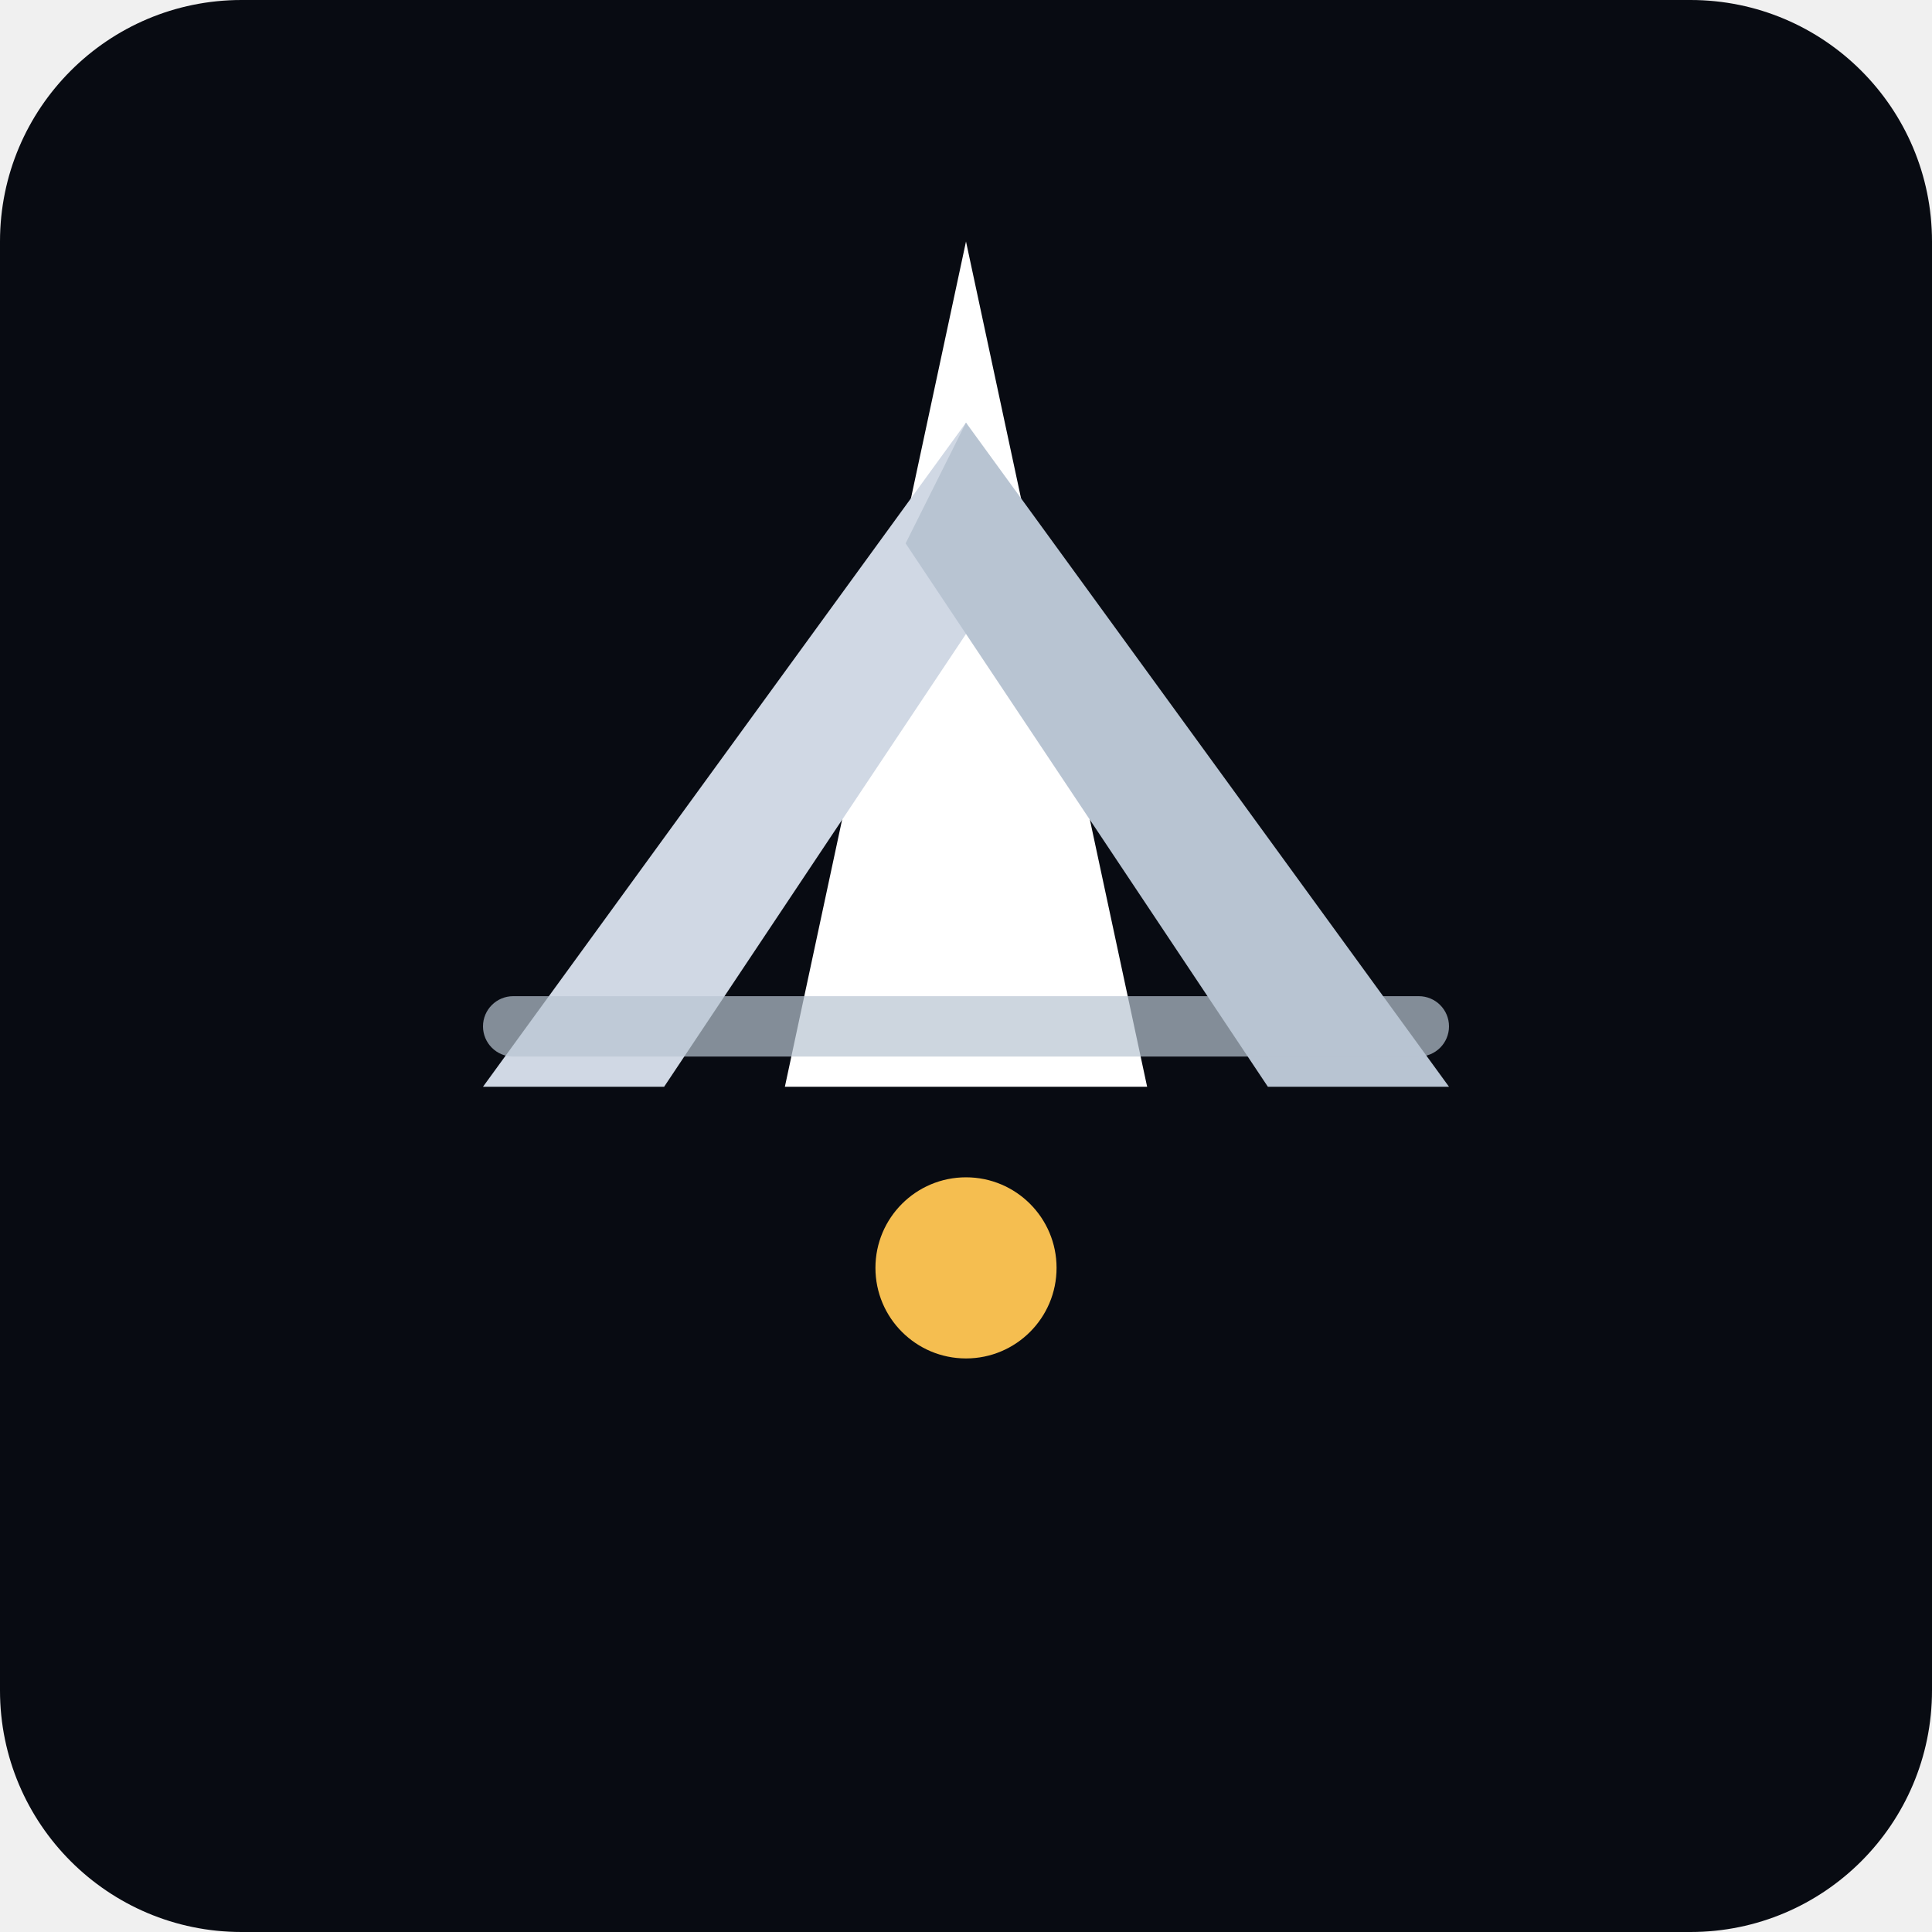
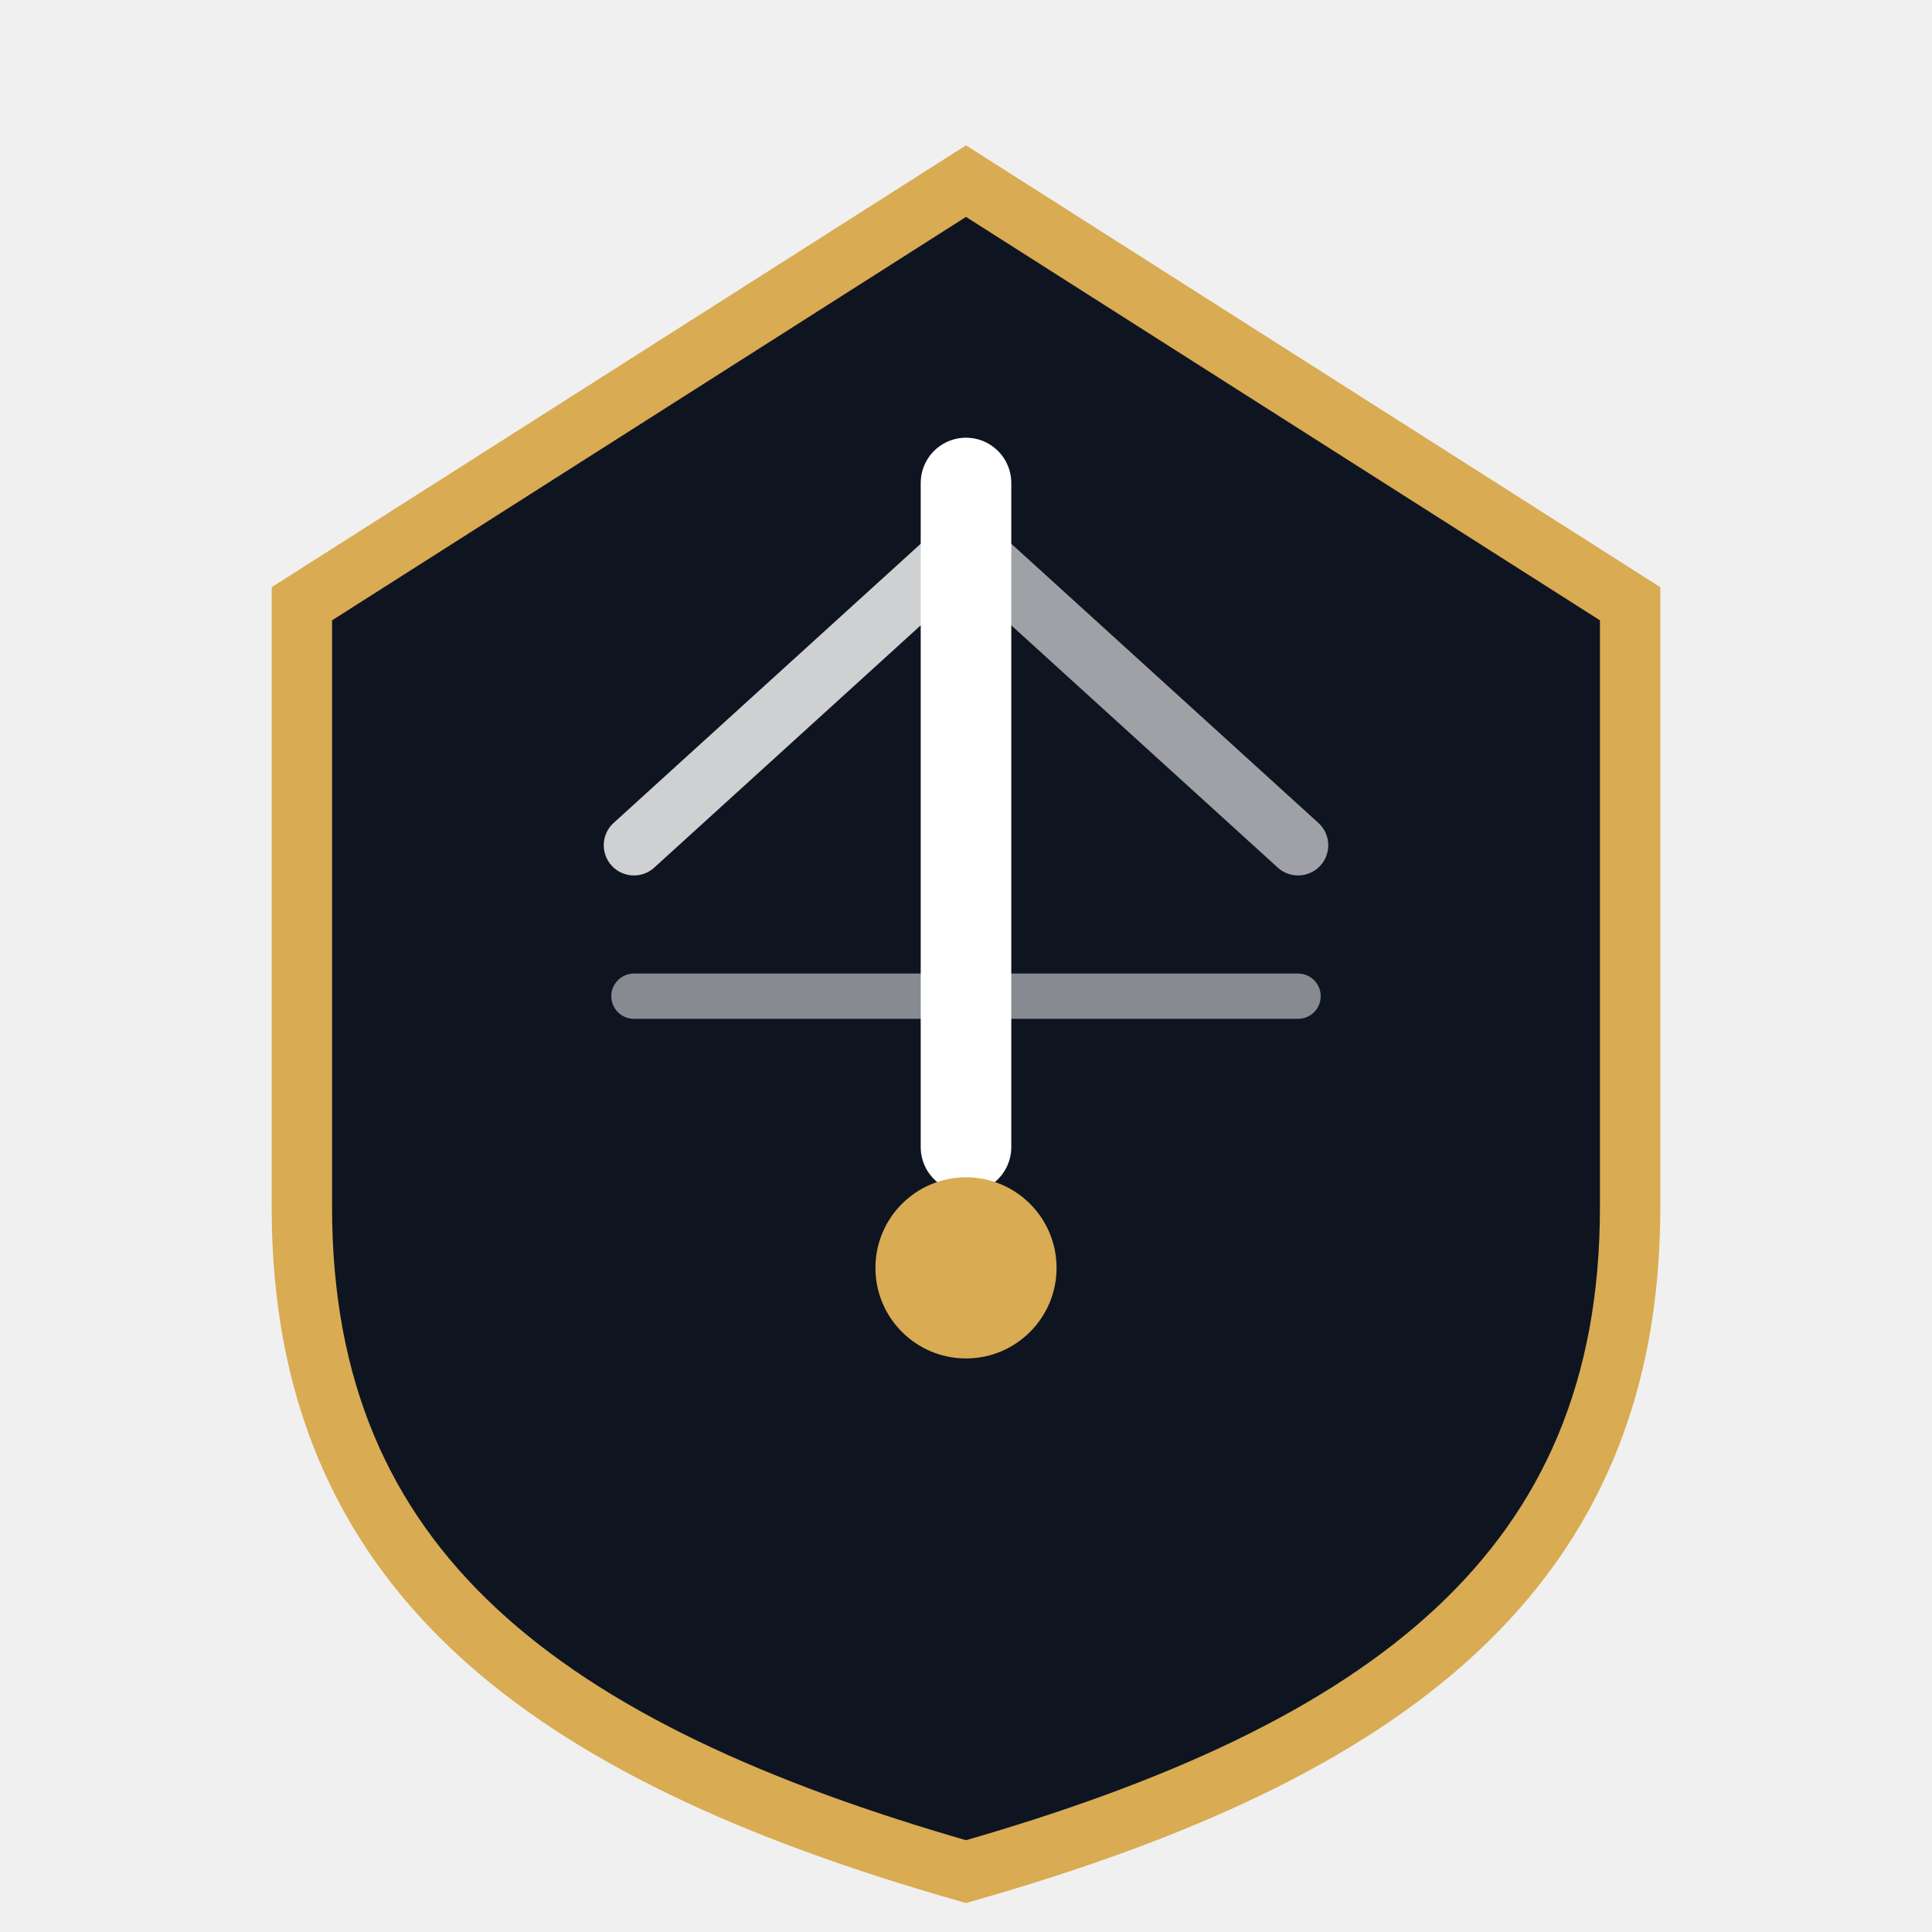
<svg xmlns="http://www.w3.org/2000/svg" viewBox="0 0 32 32" fill="none">
-   <rect width="32" height="32" rx="4" fill="#080B12" />
-   <polygon points="16,4 13,18 19,18" fill="white" />
-   <polygon points="16,7 8,18 11,18 17,9" fill="#D0D8E4" />
-   <polygon points="16,7 24,18 21,18 15,9" fill="#B8C4D2" />
-   <rect x="8" y="16.5" width="16" height="1" rx="0.5" fill="#B8C4D2" opacity="0.7" />
-   <circle cx="16" cy="21" r="1.5" fill="#F5BE50" />
+   <path d="M16 3 L5 10 L5 20 C5 26 9 29 16 31 C23 29 27 26 27 20 L27 10 Z" fill="#0F1520" stroke="#D9AB52" stroke-width="1" />
+   <line x1="16" y1="8" x2="16" y2="19" stroke="white" stroke-width="1.5" stroke-linecap="round" />
+   <line x1="10.5" y1="14" x2="16" y2="9" stroke="white" stroke-width="1" stroke-linecap="round" opacity="0.8" />
+   <line x1="21.5" y1="14" x2="16" y2="9" stroke="white" stroke-width="1" stroke-linecap="round" opacity="0.6" />
+   <line x1="10.5" y1="16.5" x2="21.5" y2="16.5" stroke="white" stroke-width="0.75" stroke-linecap="round" opacity="0.5" />
+   <circle cx="16" cy="21" r="1.5" fill="#D9AB52" />
</svg>
